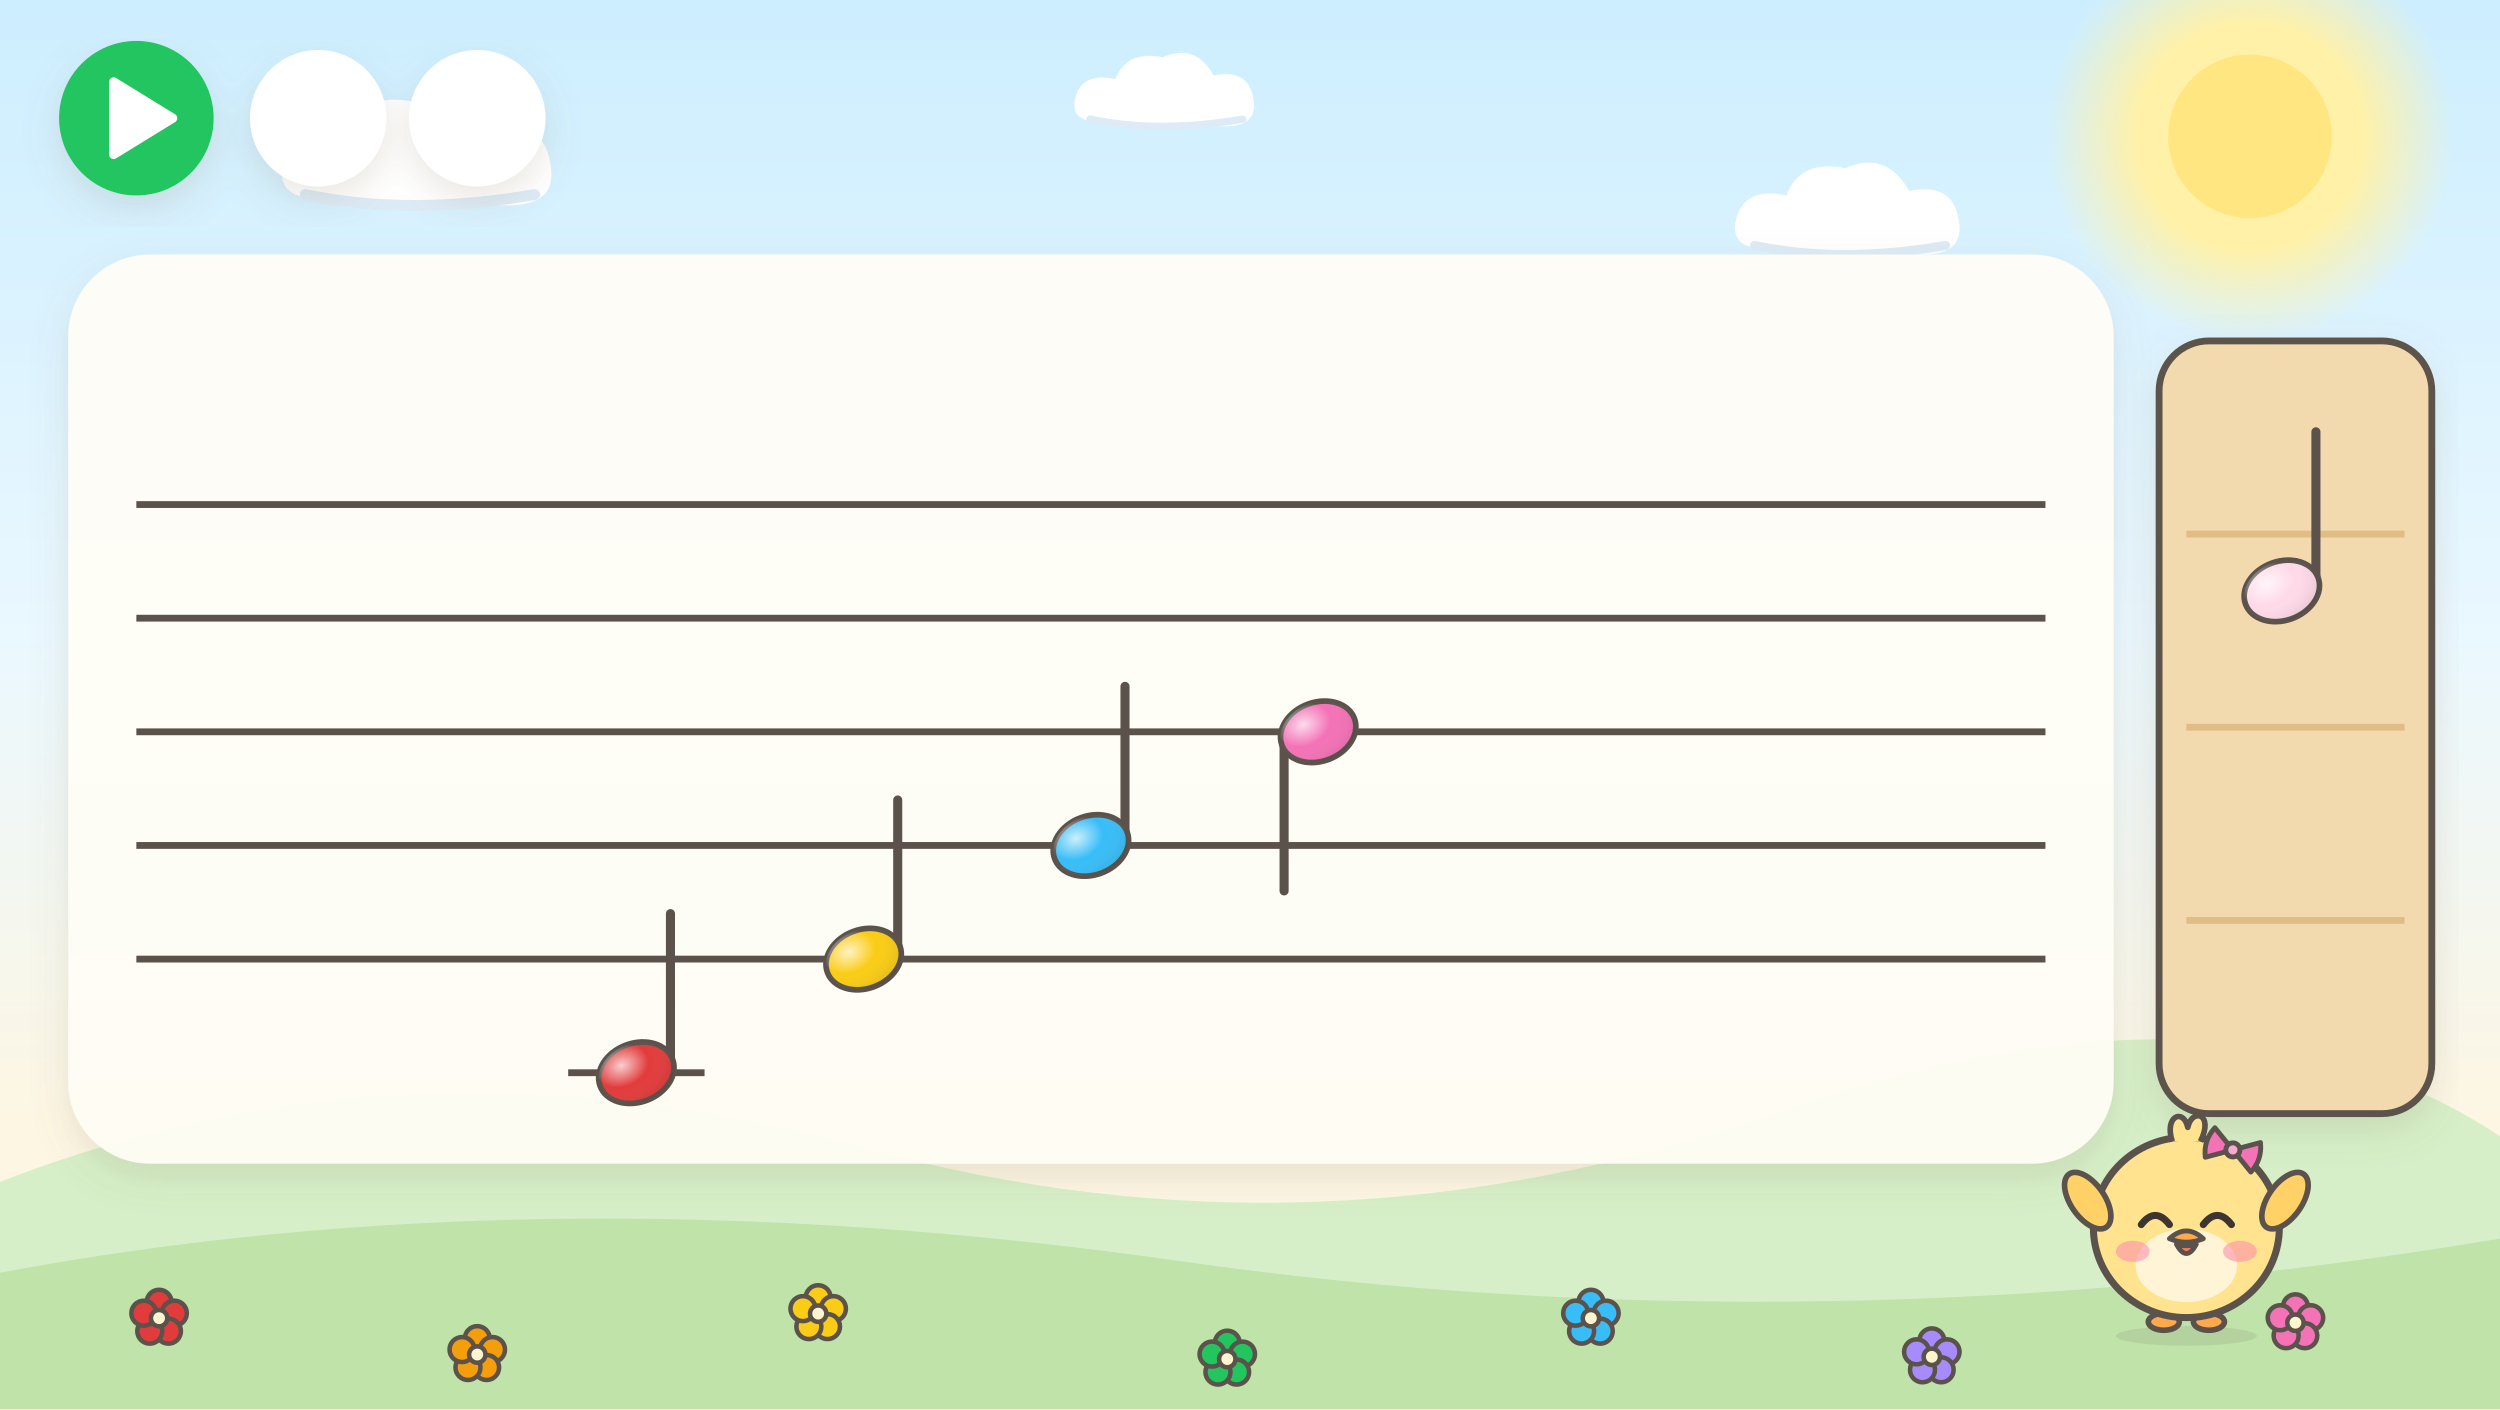
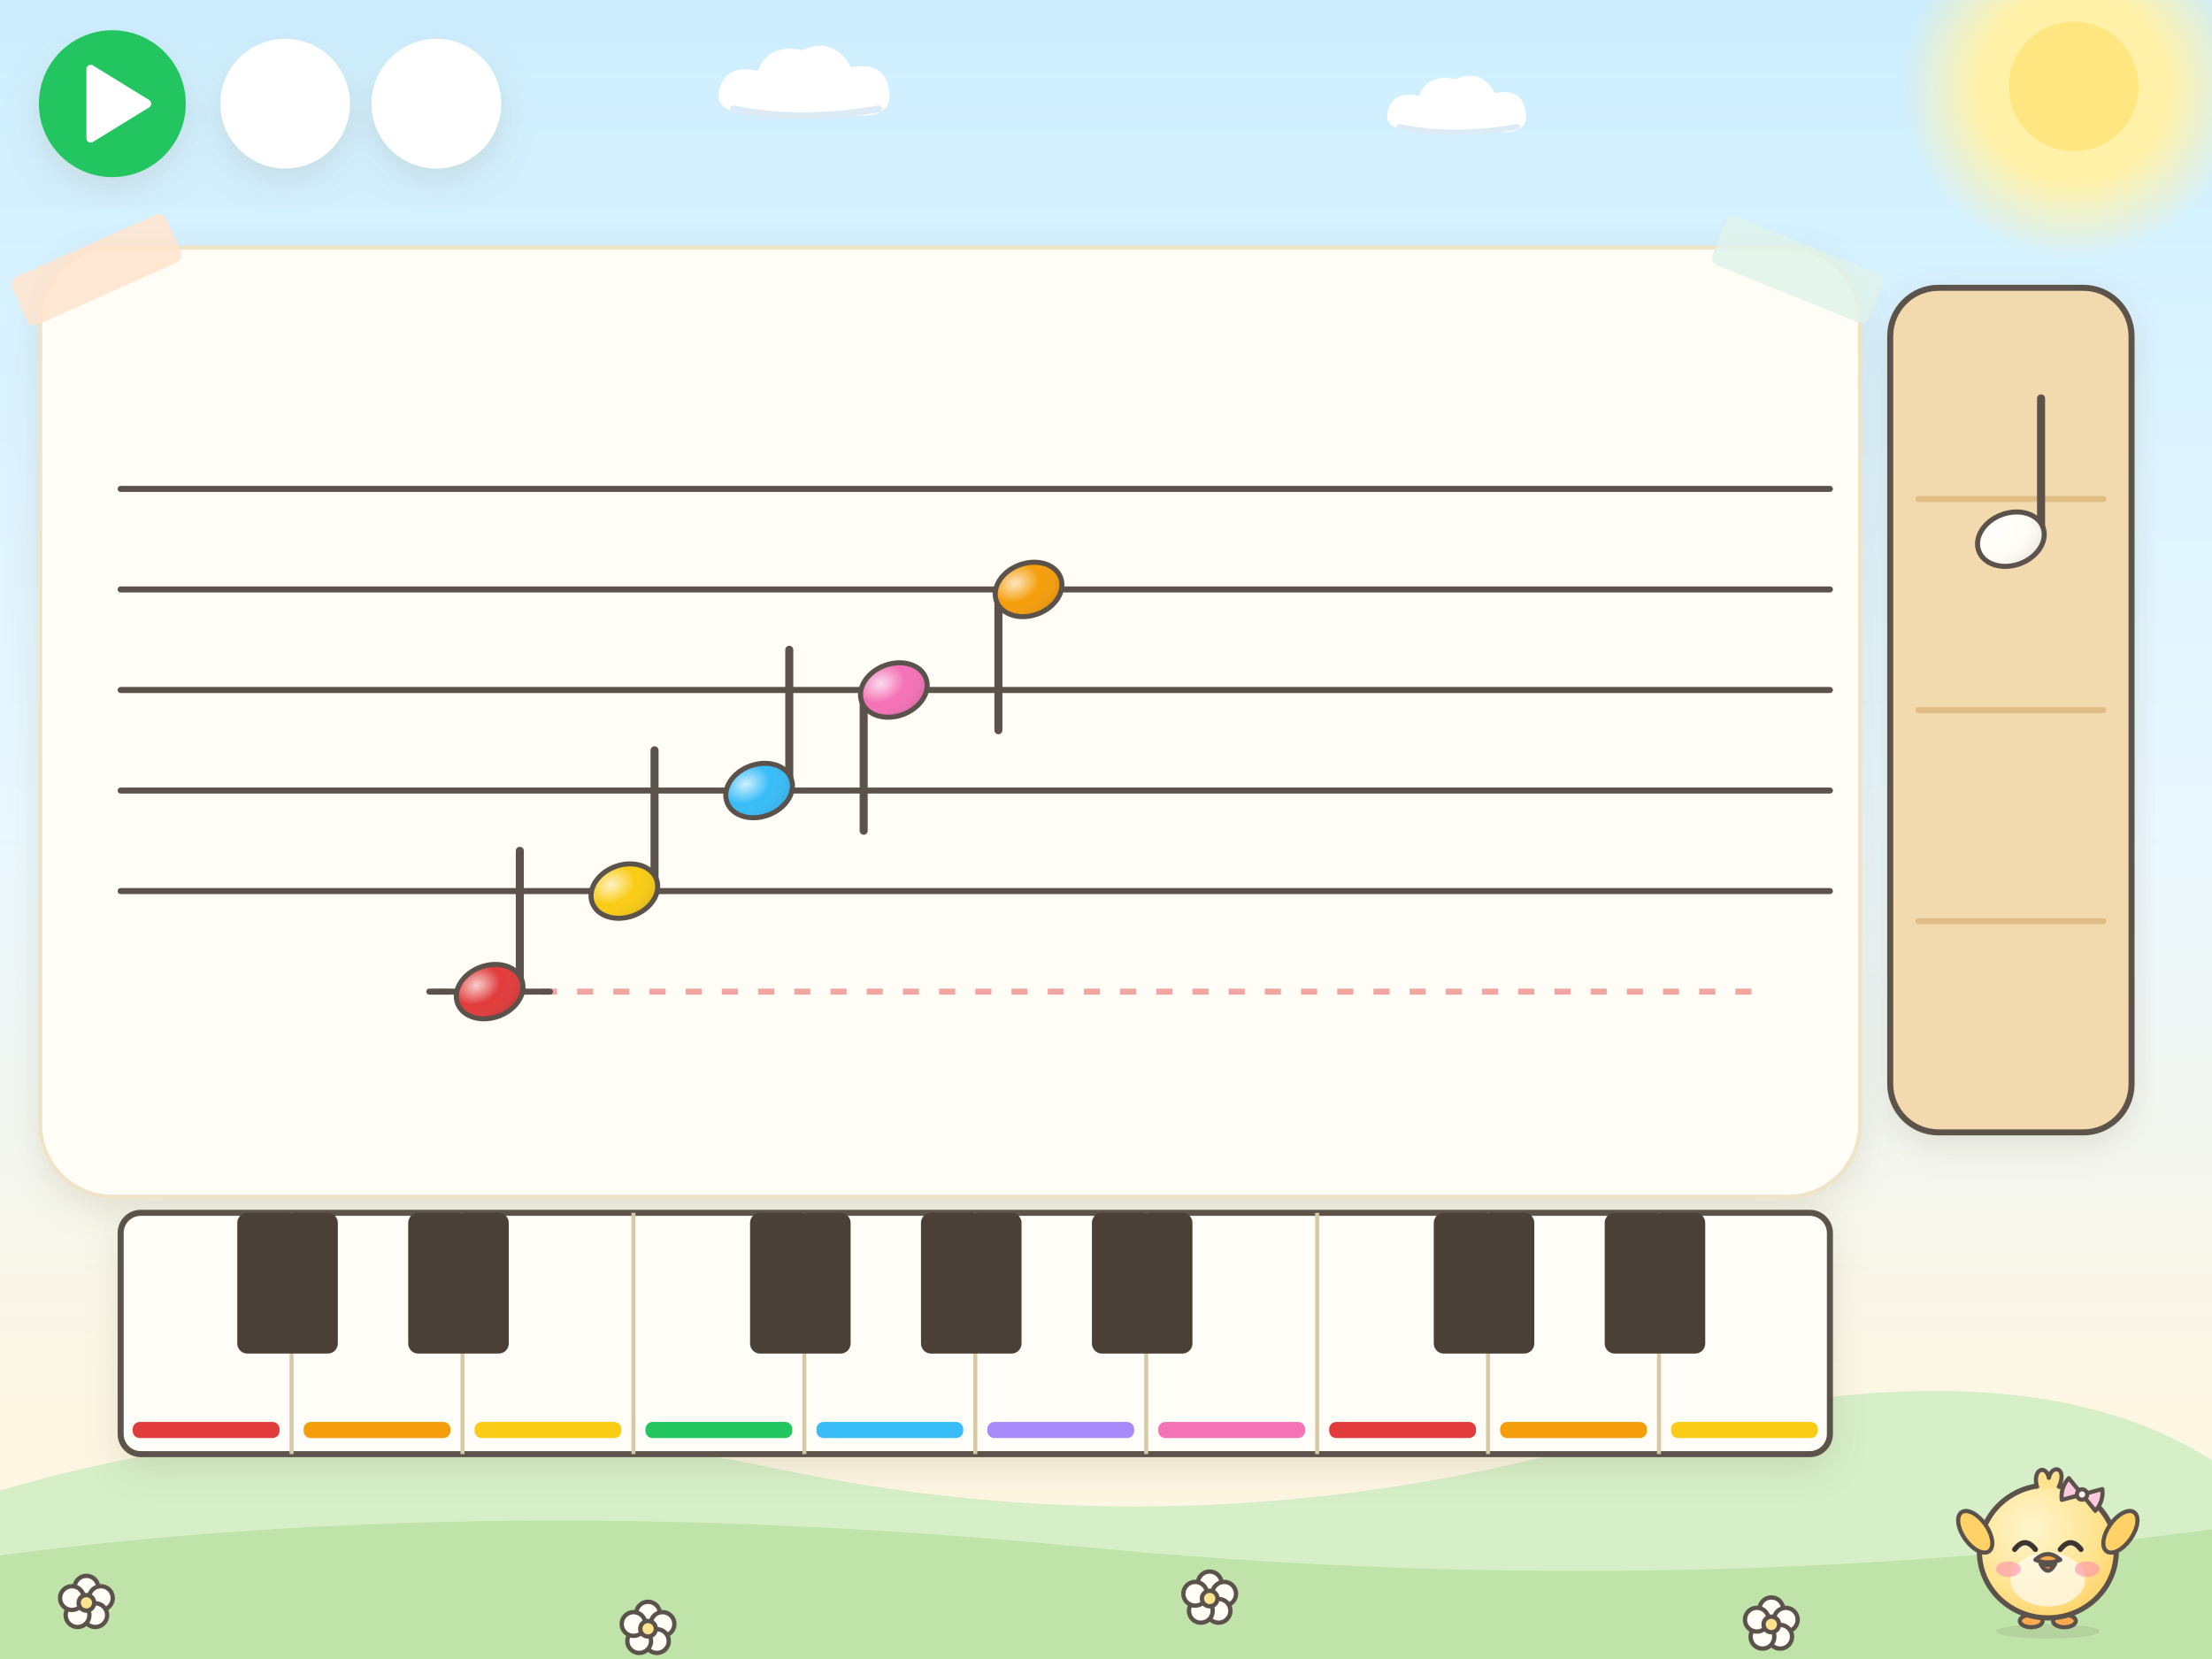
- <svg xmlns="http://www.w3.org/2000/svg" viewBox="0 0 1100 620" width="1100" height="620">
+ <svg xmlns="http://www.w3.org/2000/svg" viewBox="0 0 1024 768" width="1024" height="768">
  <defs>
    <linearGradient id="sky" x1="0" y1="0" x2="0" y2="1">
      <stop offset="0" stop-color="#cdeeff" />
-       <stop offset="0.45" stop-color="#eaf8ff" />
-       <stop offset="0.8" stop-color="#fdf6e3" />
+       <stop offset="0.5" stop-color="#eaf8ff" />
+       <stop offset="0.85" stop-color="#fdf6e3" />
    </linearGradient>
    <radialGradient id="sun" cx="0.5" cy="0.5" r="0.5">
      <stop offset="0.55" stop-color="#fff1a8" />
      <stop offset="1" stop-color="#fff1a8" stop-opacity="0" />
    </radialGradient>
    <filter id="soft" x="-10%" y="-10%" width="120%" height="130%">
      <feDropShadow dx="0" dy="6" stdDeviation="8" flood-color="#8a7a5c" flood-opacity="0.18" />
    </filter>
    <radialGradient id="puff" cx="0.35" cy="0.3" r="0.8">
      <stop offset="0" stop-color="#fff" stop-opacity="0.75" />
      <stop offset="0.45" stop-color="#fff" stop-opacity="0" />
      <stop offset="1" stop-color="#000" stop-opacity="0.12" />
    </radialGradient>
+     <radialGradient id="pp-body" cx="0.38" cy="0.32" r="0.75">
+       <stop offset="0" stop-color="#fff6cf" />
+       <stop offset="0.65" stop-color="#ffe38f" />
+       <stop offset="1" stop-color="#ffd166" />
+     </radialGradient>
    <g id="cloud">
      <path d="M20 40 Q0 40 4 26 Q8 12 26 16 Q32 0 52 4 Q70 -4 80 14 Q100 10 102 28 Q104 42 86 42 Z" fill="#fff" />
      <path d="M12 38 Q50 46 96 38" fill="none" stroke="#dcebf6" stroke-width="4" stroke-linecap="round" />
    </g>
-     <g id="flower">
+     <g id="flower" fill="#fffdf5" stroke="#5b524b" stroke-width="2">
      <circle cx="0" cy="-7" r="5.5" />
      <circle cx="6.7" cy="-2.2" r="5.5" />
      <circle cx="4.1" cy="5.7" r="5.5" />
      <circle cx="-4.1" cy="5.7" r="5.5" />
      <circle cx="-6.7" cy="-2.2" r="5.5" />
-       <circle r="3.6" fill="#fff6cf" />
+       <circle r="3.6" fill="#ffe38f" />
    </g>
+     <g id="stem-up">
+       <line x1="15" y1="-2" x2="15" y2="-70" stroke="#5b524b" stroke-width="4" stroke-linecap="round" />
+     </g>
+     <g id="stem-down">
+       <line x1="-15" y1="2" x2="-15" y2="70" stroke="#5b524b" stroke-width="4" stroke-linecap="round" />
+     </g>
+     <ellipse id="puff-shine" rx="17" ry="13" fill="url(#puff)" transform="rotate(-20)" />
  </defs>
-   <rect width="1100" height="620" fill="url(#sky)" />
-   <circle cx="990" cy="60" r="90" fill="url(#sun)" />
-   <circle cx="990" cy="60" r="36" fill="#ffe680" />
-   <use href="#cloud" transform="translate(120 40) scale(1.2)" />
-   <use href="#cloud" transform="translate(470 22) scale(0.8)" />
-   <use href="#cloud" transform="translate(760 70)" />
-   <path d="M0 520 Q180 450 380 505 T780 490 T1100 500 V620 H0 Z" fill="#d6efc8" />
-   <path d="M0 560 Q240 515 520 555 T1100 545 V620 H0 Z" fill="#bfe3a8" />
-   <g stroke="#5b524b" stroke-width="2">
-     <use href="#flower" transform="translate(70 580)" fill="#e23b3b" />
-     <use href="#flower" transform="translate(210 596)" fill="#f59e0b" />
-     <use href="#flower" transform="translate(360 578)" fill="#facc15" />
-     <use href="#flower" transform="translate(540 598)" fill="#22c55e" />
-     <use href="#flower" transform="translate(700 580)" fill="#38bdf8" />
-     <use href="#flower" transform="translate(850 597)" fill="#a78bfa" />
-     <use href="#flower" transform="translate(1010 582)" fill="#f472b6" />
+   <rect width="1024" height="768" fill="url(#sky)" />
+   <circle cx="960" cy="40" r="80" fill="url(#sun)" />
+   <circle cx="960" cy="40" r="30" fill="#ffe680" />
+   <use href="#cloud" transform="translate(330 20) scale(0.8)" />
+   <use href="#cloud" transform="translate(640 34) scale(0.65)" />
+   <path d="M0 690 Q170 640 360 680 T740 668 T1024 676 V768 H0 Z" fill="#d6efc8" />
+   <path d="M0 720 Q230 690 500 716 T1024 708 V768 H0 Z" fill="#bfe3a8" />
+   <use href="#flower" transform="translate(40 742)" />
+   <use href="#flower" transform="translate(300 754)" />
+   <use href="#flower" transform="translate(560 740)" />
+   <use href="#flower" transform="translate(820 752)" />
+   <g filter="url(#soft)">
+     <circle cx="52" cy="48" r="34" fill="#22c55e" />
+     <circle cx="132" cy="48" r="30" fill="#fff" />
+     <circle cx="202" cy="48" r="30" fill="#fff" />
  </g>
-   <g filter="url(#soft)">
-     <circle cx="60" cy="52" r="34" fill="#22c55e" />
-     <path d="M50 36 L76 52 L50 68 Z" fill="#fff" stroke="#fff" stroke-width="4" stroke-linejoin="round" />
-     <circle cx="140" cy="52" r="30" fill="#fff" />
-     <circle cx="210" cy="52" r="30" fill="#fff" />
-   </g>
-   <rect x="30" y="112" width="900" height="400" rx="36" fill="#fffdf5" opacity="0.94" filter="url(#soft)" />
-   <g stroke="#5b524b" stroke-width="3">
-     <line x1="60" y1="222" x2="900" y2="222" />
-     <line x1="60" y1="272" x2="900" y2="272" />
-     <line x1="60" y1="322" x2="900" y2="322" />
-     <line x1="60" y1="372" x2="900" y2="372" />
-     <line x1="60" y1="422" x2="900" y2="422" />
-   </g>
-   <g stroke="#5b524b">
-     <g transform="translate(280 472)">
-       <line x1="-30" y1="0" x2="30" y2="0" stroke-width="3" />
-       <line x1="15" y1="-2" x2="15" y2="-70" stroke-width="4" stroke-linecap="round" />
-       <ellipse rx="17" ry="13" fill="#e23b3b" stroke-width="2.5" transform="rotate(-20)" />
-       <ellipse rx="17" ry="13" fill="url(#puff)" stroke="none" transform="rotate(-20)" />
+   <path d="M42 32 L68 48 L42 64 Z" fill="#fff" stroke="#fff" stroke-width="4" stroke-linejoin="round" />
+   <g transform="translate(0 96) scale(0.9309)">
+     <rect x="20" y="20" width="905" height="472" rx="36" fill="#fffdf5" stroke="#efe3c8" stroke-width="2" filter="url(#soft)" />
+     <rect x="6" y="18" width="84" height="26" rx="4" fill="#ffe4cc" opacity="0.85" transform="rotate(-24 48 31)" />
+     <rect x="852" y="18" width="84" height="26" rx="4" fill="#dff3ea" opacity="0.85" transform="rotate(22 894 31)" />
+     <g stroke="#5b524b" stroke-width="3" stroke-linecap="round">
+       <line x1="60" y1="140" x2="910" y2="140" />
+       <line x1="60" y1="190" x2="910" y2="190" />
+       <line x1="60" y1="240" x2="910" y2="240" />
+       <line x1="60" y1="290" x2="910" y2="290" />
+       <line x1="60" y1="340" x2="910" y2="340" />
    </g>
-     <g transform="translate(380 422)">
-       <line x1="15" y1="-2" x2="15" y2="-70" stroke-width="4" stroke-linecap="round" />
-       <ellipse rx="17" ry="13" fill="#facc15" stroke-width="2.5" transform="rotate(-20)" />
-       <ellipse rx="17" ry="13" fill="url(#puff)" stroke="none" transform="rotate(-20)" />
+     <line x1="215" y1="390" x2="880" y2="390" stroke="#e23b3b" stroke-width="3" stroke-dasharray="8 10" opacity="0.45" />
+     <g transform="translate(243.5 390)">
+       <line x1="-30" y1="0" x2="30" y2="0" stroke="#5b524b" stroke-width="3" stroke-linecap="round" />
+       <use href="#stem-up" />
+       <ellipse rx="17" ry="13" fill="#e23b3b" transform="rotate(-20)" />
+       <use href="#puff-shine" />
+       <ellipse rx="17" ry="13" fill="none" stroke="#5b524b" stroke-width="2.5" transform="rotate(-20)" />
    </g>
-     <g transform="translate(480 372)">
-       <line x1="15" y1="-2" x2="15" y2="-70" stroke-width="4" stroke-linecap="round" />
-       <ellipse rx="17" ry="13" fill="#38bdf8" stroke-width="2.5" transform="rotate(-20)" />
-       <ellipse rx="17" ry="13" fill="url(#puff)" stroke="none" transform="rotate(-20)" />
+     <g transform="translate(310.5 340)">
+       <use href="#stem-up" />
+       <ellipse rx="17" ry="13" fill="#facc15" transform="rotate(-20)" />
+       <use href="#puff-shine" />
+       <ellipse rx="17" ry="13" fill="none" stroke="#5b524b" stroke-width="2.5" transform="rotate(-20)" />
    </g>
-     <g transform="translate(580 322)">
-       <line x1="-15" y1="2" x2="-15" y2="70" stroke-width="4" stroke-linecap="round" />
-       <ellipse rx="17" ry="13" fill="#f472b6" stroke-width="2.5" transform="rotate(-20)" />
-       <ellipse rx="17" ry="13" fill="url(#puff)" stroke="none" transform="rotate(-20)" />
+     <g transform="translate(377.5 290)">
+       <use href="#stem-up" />
+       <ellipse rx="17" ry="13" fill="#38bdf8" transform="rotate(-20)" />
+       <use href="#puff-shine" />
+       <ellipse rx="17" ry="13" fill="none" stroke="#5b524b" stroke-width="2.5" transform="rotate(-20)" />
+     </g>
+     <g transform="translate(444.5 240)">
+       <use href="#stem-down" />
+       <ellipse rx="17" ry="13" fill="#f472b6" transform="rotate(-20)" />
+       <use href="#puff-shine" />
+       <ellipse rx="17" ry="13" fill="none" stroke="#5b524b" stroke-width="2.5" transform="rotate(-20)" />
+     </g>
+     <g transform="translate(511.5 190)">
+       <use href="#stem-down" />
+       <ellipse rx="17" ry="13" fill="#f59e0b" transform="rotate(-20)" />
+       <use href="#puff-shine" />
+       <ellipse rx="17" ry="13" fill="none" stroke="#5b524b" stroke-width="2.5" transform="rotate(-20)" />
+     </g>
+     <g filter="url(#soft)">
+       <rect x="940" y="40" width="120" height="420" rx="24" fill="#f3d9ae" stroke="#5b524b" stroke-width="3" />
+     </g>
+     <g stroke="#e0bd85" stroke-width="3" stroke-linecap="round">
+       <line x1="954" y1="145" x2="1046" y2="145" />
+       <line x1="954" y1="250" x2="1046" y2="250" />
+       <line x1="954" y1="355" x2="1046" y2="355" />
+     </g>
+     <g transform="translate(1000 165)">
+       <use href="#stem-up" />
+       <ellipse rx="17" ry="13" fill="#fffdf5" transform="rotate(-20)" />
+       <use href="#puff-shine" />
+       <ellipse rx="17" ry="13" fill="none" stroke="#5b524b" stroke-width="2.5" transform="rotate(-20)" />
+     </g>
+     <g filter="url(#soft)">
+       <rect x="60" y="500" width="850" height="120" rx="10" fill="#fffdf7" stroke="#5b524b" stroke-width="3" />
+     </g>
+     <g stroke="#d8c9a6" stroke-width="2">
+       <line x1="145" y1="500" x2="145" y2="620" />
+       <line x1="230" y1="500" x2="230" y2="620" />
+       <line x1="315" y1="500" x2="315" y2="620" />
+       <line x1="400" y1="500" x2="400" y2="620" />
+       <line x1="485" y1="500" x2="485" y2="620" />
+       <line x1="570" y1="500" x2="570" y2="620" />
+       <line x1="655" y1="500" x2="655" y2="620" />
+       <line x1="740" y1="500" x2="740" y2="620" />
+       <line x1="825" y1="500" x2="825" y2="620" />
+     </g>
+     <g>
+       <rect x="66" y="604" width="73" height="8" rx="3.5" fill="#e23b3b" />
+       <rect x="151" y="604" width="73" height="8" rx="3.5" fill="#f59e0b" />
+       <rect x="236" y="604" width="73" height="8" rx="3.5" fill="#facc15" />
+       <rect x="321" y="604" width="73" height="8" rx="3.5" fill="#22c55e" />
+       <rect x="406" y="604" width="73" height="8" rx="3.5" fill="#38bdf8" />
+       <rect x="491" y="604" width="73" height="8" rx="3.5" fill="#a78bfa" />
+       <rect x="576" y="604" width="73" height="8" rx="3.5" fill="#f472b6" />
+       <rect x="661" y="604" width="73" height="8" rx="3.5" fill="#e23b3b" />
+       <rect x="746" y="604" width="73" height="8" rx="3.5" fill="#f59e0b" />
+       <rect x="831" y="604" width="73" height="8" rx="3.5" fill="#facc15" />
+     </g>
+     <g fill="#4b4038">
+       <rect x="118" y="500" width="50" height="70" rx="5" />
+       <rect x="203" y="500" width="50" height="70" rx="5" />
+       <rect x="373" y="500" width="50" height="70" rx="5" />
+       <rect x="458" y="500" width="50" height="70" rx="5" />
+       <rect x="543" y="500" width="50" height="70" rx="5" />
+       <rect x="713" y="500" width="50" height="70" rx="5" />
+       <rect x="798" y="500" width="50" height="70" rx="5" />
    </g>
  </g>
-   <g filter="url(#soft)">
-     <rect x="950" y="150" width="120" height="340" rx="22" fill="#f3d9ae" stroke="#5b524b" stroke-width="3" />
-     <g stroke="#e0bd85" stroke-width="3">
-       <line x1="962" y1="235" x2="1058" y2="235" />
-       <line x1="962" y1="320" x2="1058" y2="320" />
-       <line x1="962" y1="405" x2="1058" y2="405" />
-     </g>
-   </g>
-   <g stroke="#5b524b">
-     <g transform="translate(1004 260)">
-       <line x1="15" y1="-2" x2="15" y2="-70" stroke-width="4" stroke-linecap="round" />
-       <ellipse rx="17" ry="13" fill="#ffd9e8" stroke-width="2.5" transform="rotate(-20)" />
-       <ellipse rx="17" ry="13" fill="url(#puff)" stroke="none" transform="rotate(-20)" />
-     </g>
-   </g>
-   <g transform="translate(900 470) scale(0.62)">
+   <g transform="translate(900 664) scale(0.48)">
    <ellipse cx="100" cy="190" rx="50" ry="7" fill="#5b524b" opacity="0.12" />
    <ellipse cx="84" cy="180" rx="11" ry="6" fill="#ffa94d" stroke="#5b524b" stroke-width="4" />
    <ellipse cx="116" cy="180" rx="11" ry="6" fill="#ffa94d" stroke="#5b524b" stroke-width="4" />
-     <ellipse cx="100" cy="113" rx="66" ry="64" fill="#ffe38f" stroke="#5b524b" stroke-width="5" />
+     <ellipse cx="100" cy="113" rx="66" ry="64" fill="url(#pp-body)" stroke="#5b524b" stroke-width="5" />
    <ellipse cx="100" cy="140" rx="36" ry="26" fill="#fffbee" opacity="0.75" />
    <path d="M90 52 C84 34 98 28 101 42 C104 28 120 32 110 52" fill="#ffe38f" stroke="#5b524b" stroke-width="4" stroke-linejoin="round" />
    <g transform="translate(133 58) rotate(18)">
-       <path d="M0 0 L-17 -11 Q-22 0 -17 11 Z" fill="#f472b6" stroke="#5b524b" stroke-width="3.5" stroke-linejoin="round" />
-       <path d="M0 0 L17 -11 Q22 0 17 11 Z" fill="#f472b6" stroke="#5b524b" stroke-width="3.5" stroke-linejoin="round" />
-       <circle r="5" fill="#f9a8d4" stroke="#5b524b" stroke-width="3.5" />
+       <path d="M0 0 L-17 -11 Q-22 0 -17 11 Z" fill="#ffc9dc" stroke="#5b524b" stroke-width="4" stroke-linejoin="round" />
+       <path d="M0 0 L17 -11 Q22 0 17 11 Z" fill="#ffc9dc" stroke="#5b524b" stroke-width="4" stroke-linejoin="round" />
+       <circle r="5" fill="#fff0f6" stroke="#5b524b" stroke-width="4" />
    </g>
    <ellipse cx="62" cy="130" rx="12" ry="7.5" fill="#ff8fab" opacity="0.6" />
    <ellipse cx="138" cy="130" rx="12" ry="7.5" fill="#ff8fab" opacity="0.6" />
    <g fill="#ffd166" stroke="#5b524b" stroke-width="4">
      <ellipse cx="30" cy="94" rx="23" ry="12" transform="rotate(55 30 94)" />
      <ellipse cx="170" cy="94" rx="23" ry="12" transform="rotate(-55 170 94)" />
    </g>
    <g fill="none" stroke="#3d3530" stroke-width="5" stroke-linecap="round">
      <path d="M68 111 Q78 98 88 111" />
      <path d="M112 111 Q122 98 132 111" />
    </g>
-     <path d="M88 121 Q100 110 112 121 Q100 126 88 121 Z" fill="#ffa94d" stroke="#5b524b" stroke-width="3.5" stroke-linejoin="round" />
-     <path d="M93 125 Q100 138 107 125 Q100 127 93 125 Z" fill="#ff7a59" stroke="#5b524b" stroke-width="3.5" stroke-linejoin="round" />
+     <path d="M88 121 Q100 110 112 121 Q100 126 88 121 Z" fill="#ffa94d" stroke="#5b524b" stroke-width="4" stroke-linejoin="round" />
+     <path d="M93 125 Q100 138 107 125 Q100 127 93 125 Z" fill="#ff7a59" stroke="#5b524b" stroke-width="4" stroke-linejoin="round" />
  </g>
</svg>
